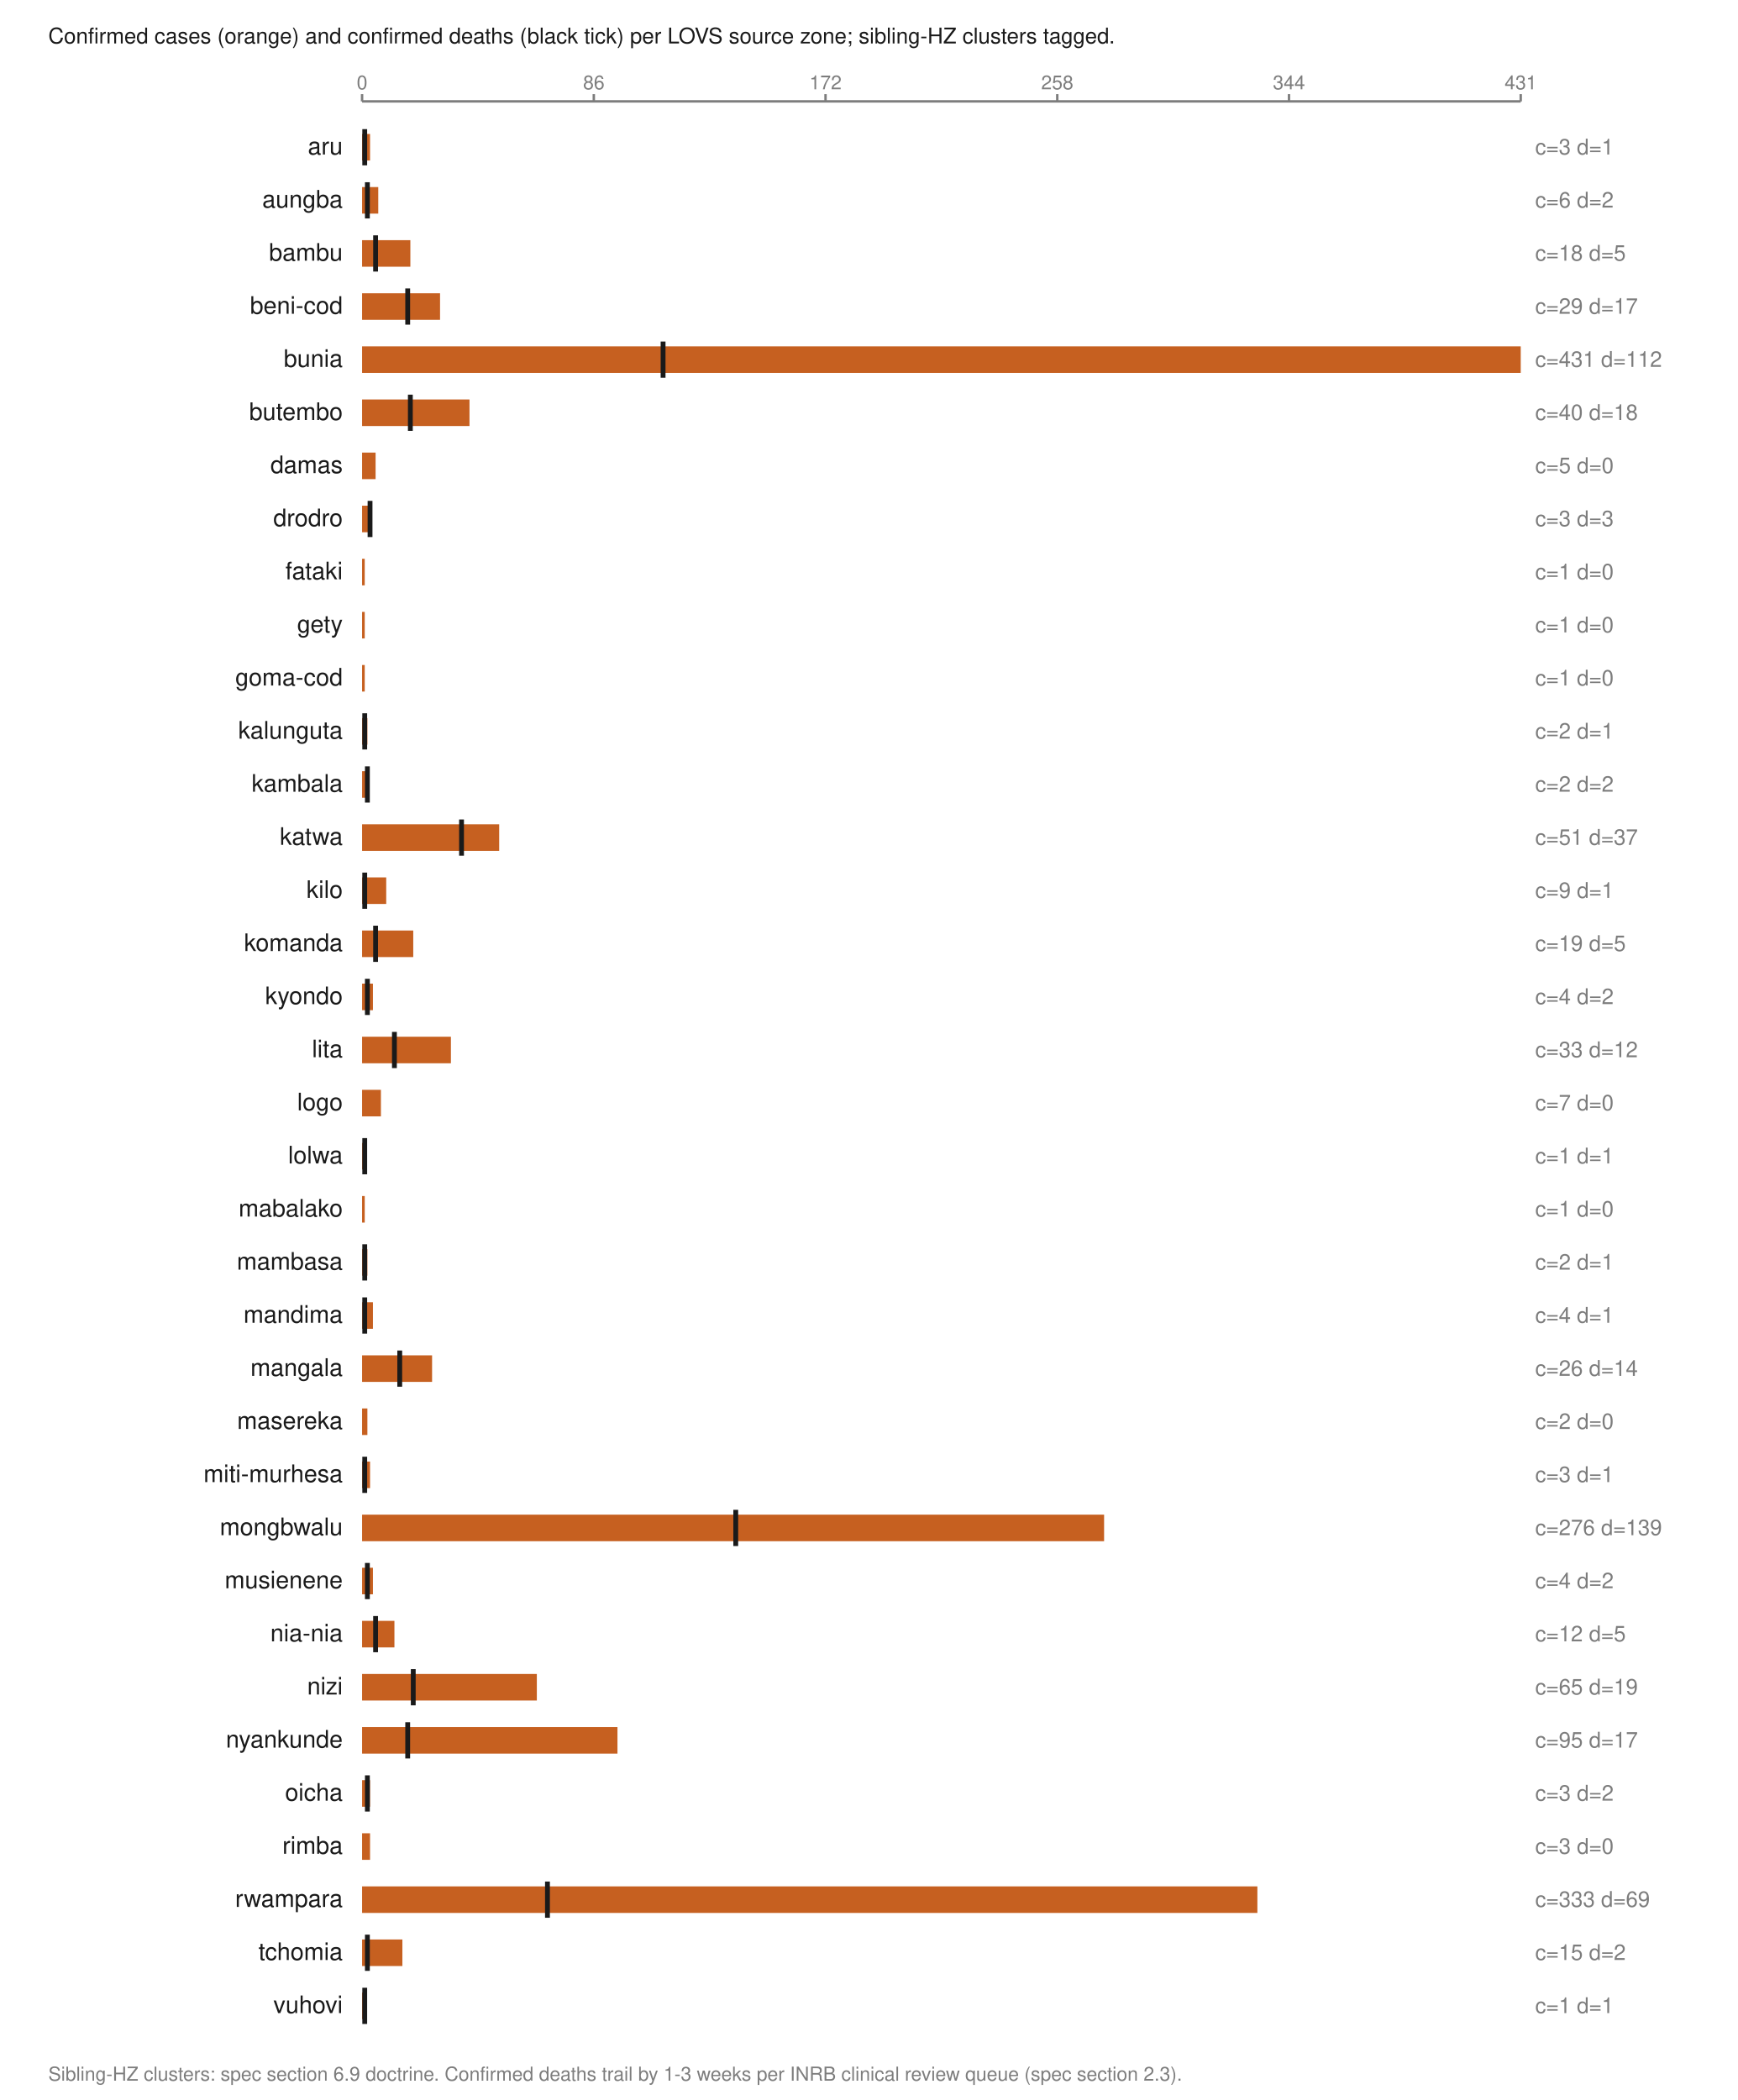
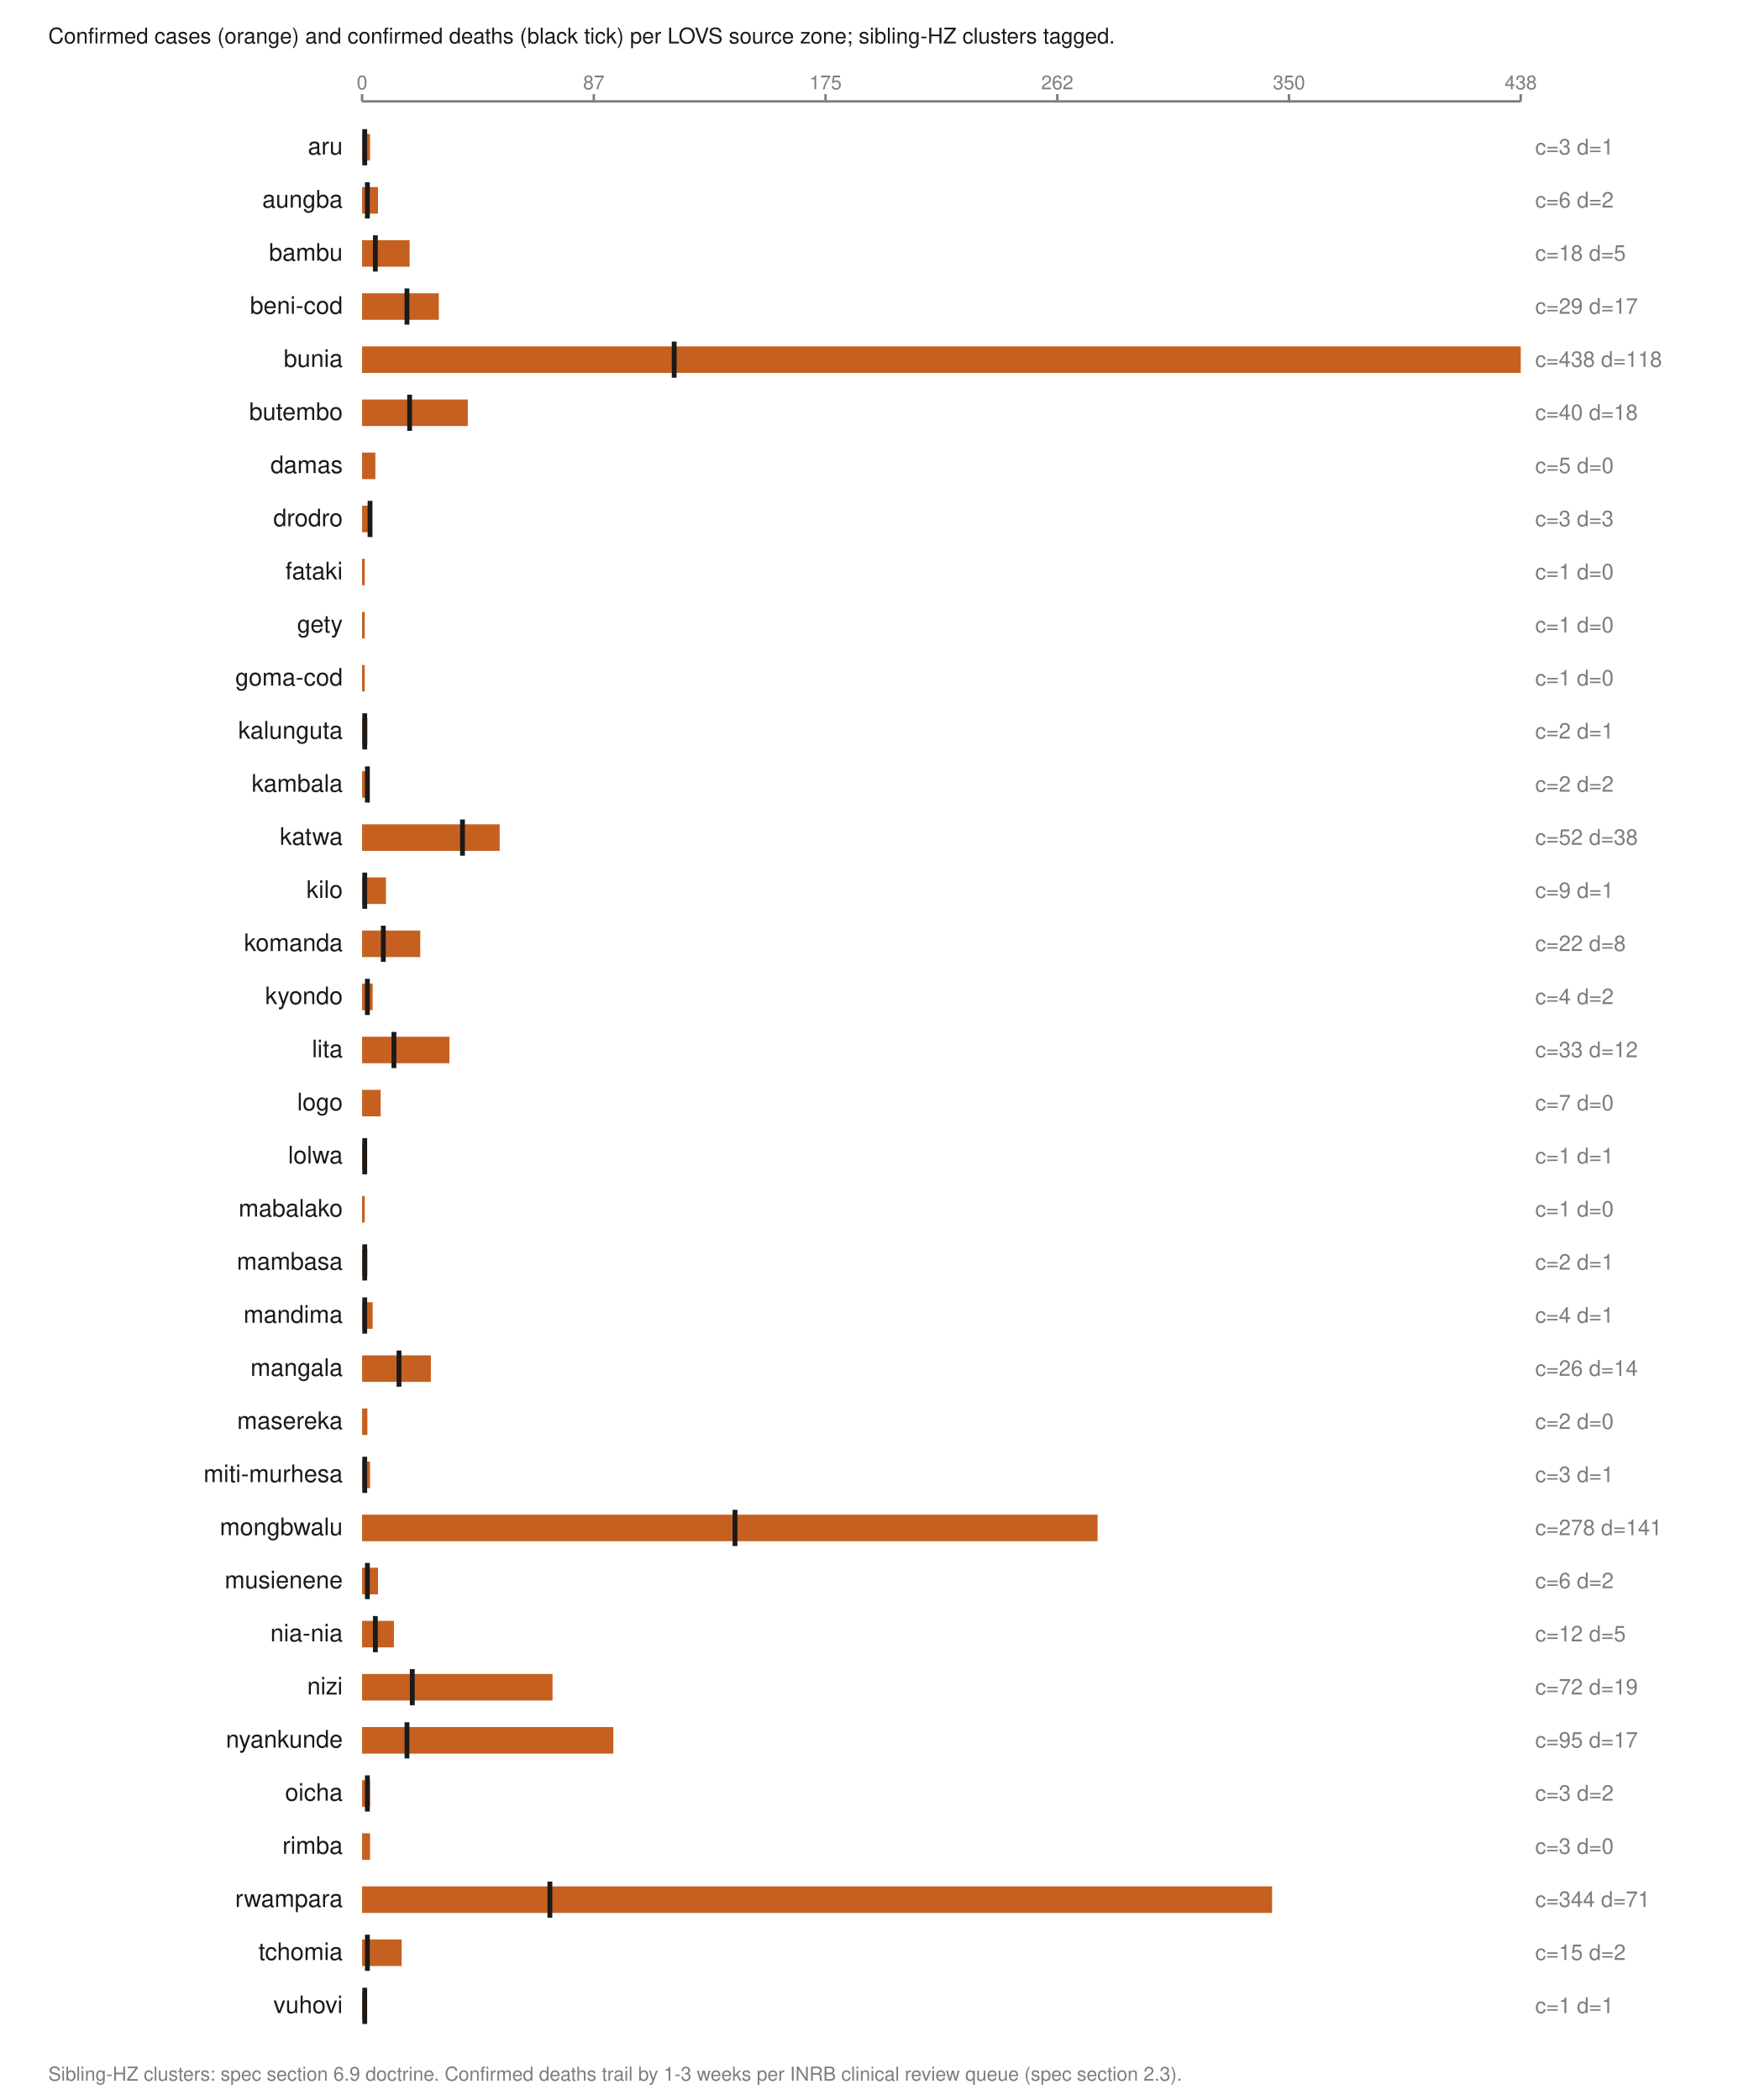
<svg xmlns="http://www.w3.org/2000/svg" viewBox="0 0 720 870" width="720" height="870" role="img" aria-labelledby="t">
  <text x="20.0" y="18.0" font-family="Helvetica,Arial,sans-serif" font-size="9" fill="#1a1a1a" font-weight="normal" text-anchor="start">Confirmed cases (orange) and confirmed deaths (black tick) per LOVS source zone; sibling-HZ clusters tagged.</text>
  <line x1="150.0" y1="42.0" x2="630.0" y2="42.0" stroke="#7d7d7d" stroke-width="1" />
  <line x1="150.0" y1="39.0" x2="150.0" y2="42.0" stroke="#7d7d7d" stroke-width="1" />
  <text x="150.0" y="37.0" font-family="Helvetica,Arial,sans-serif" font-size="8" fill="#7d7d7d" font-weight="normal" text-anchor="middle">0</text>
  <line x1="246.0" y1="39.0" x2="246.0" y2="42.0" stroke="#7d7d7d" stroke-width="1" />
-   <text x="246.0" y="37.0" font-family="Helvetica,Arial,sans-serif" font-size="8" fill="#7d7d7d" font-weight="normal" text-anchor="middle">86</text>
+   <text x="246.0" y="37.0" font-family="Helvetica,Arial,sans-serif" font-size="8" fill="#7d7d7d" font-weight="normal" text-anchor="middle">87</text>
  <line x1="342.0" y1="39.0" x2="342.0" y2="42.0" stroke="#7d7d7d" stroke-width="1" />
-   <text x="342.0" y="37.0" font-family="Helvetica,Arial,sans-serif" font-size="8" fill="#7d7d7d" font-weight="normal" text-anchor="middle">172</text>
+   <text x="342.0" y="37.0" font-family="Helvetica,Arial,sans-serif" font-size="8" fill="#7d7d7d" font-weight="normal" text-anchor="middle">175</text>
  <line x1="438.0" y1="39.0" x2="438.0" y2="42.0" stroke="#7d7d7d" stroke-width="1" />
-   <text x="438.0" y="37.0" font-family="Helvetica,Arial,sans-serif" font-size="8" fill="#7d7d7d" font-weight="normal" text-anchor="middle">258</text>
+   <text x="438.0" y="37.0" font-family="Helvetica,Arial,sans-serif" font-size="8" fill="#7d7d7d" font-weight="normal" text-anchor="middle">262</text>
  <line x1="534.0" y1="39.0" x2="534.0" y2="42.0" stroke="#7d7d7d" stroke-width="1" />
-   <text x="534.0" y="37.0" font-family="Helvetica,Arial,sans-serif" font-size="8" fill="#7d7d7d" font-weight="normal" text-anchor="middle">344</text>
+   <text x="534.0" y="37.0" font-family="Helvetica,Arial,sans-serif" font-size="8" fill="#7d7d7d" font-weight="normal" text-anchor="middle">350</text>
  <line x1="630.0" y1="39.0" x2="630.0" y2="42.0" stroke="#7d7d7d" stroke-width="1" />
-   <text x="630.0" y="37.0" font-family="Helvetica,Arial,sans-serif" font-size="8" fill="#7d7d7d" font-weight="normal" text-anchor="middle">431</text>
+   <text x="630.0" y="37.0" font-family="Helvetica,Arial,sans-serif" font-size="8" fill="#7d7d7d" font-weight="normal" text-anchor="middle">438</text>
  <text x="142.0" y="64.0" font-family="Helvetica,Arial,sans-serif" font-size="10" fill="#1a1a1a" font-weight="normal" text-anchor="end">aru</text>
  <rect x="150.0" y="55.5" width="3.3" height="11.0" fill="#c66020" />
  <line x1="151.1" y1="53.5" x2="151.1" y2="68.5" stroke="#1a1a1a" stroke-width="2" />
  <text x="636.0" y="64.0" font-family="Helvetica,Arial,sans-serif" font-size="9" fill="#7d7d7d" font-weight="normal" text-anchor="start">c=3 d=1</text>
  <text x="142.0" y="86.0" font-family="Helvetica,Arial,sans-serif" font-size="10" fill="#1a1a1a" font-weight="normal" text-anchor="end">aungba</text>
-   <rect x="150.0" y="77.5" width="6.7" height="11.0" fill="#c66020" />
+   <rect x="150.0" y="77.5" width="6.6" height="11.0" fill="#c66020" />
  <line x1="152.2" y1="75.5" x2="152.2" y2="90.5" stroke="#1a1a1a" stroke-width="2" />
  <text x="636.0" y="86.0" font-family="Helvetica,Arial,sans-serif" font-size="9" fill="#7d7d7d" font-weight="normal" text-anchor="start">c=6 d=2</text>
  <text x="142.0" y="108.0" font-family="Helvetica,Arial,sans-serif" font-size="10" fill="#1a1a1a" font-weight="normal" text-anchor="end">bambu</text>
-   <rect x="150.0" y="99.5" width="20.0" height="11.0" fill="#c66020" />
-   <line x1="155.6" y1="97.5" x2="155.6" y2="112.5" stroke="#1a1a1a" stroke-width="2" />
+   <rect x="150.0" y="99.5" width="19.7" height="11.0" fill="#c66020" />
+   <line x1="155.5" y1="97.5" x2="155.5" y2="112.5" stroke="#1a1a1a" stroke-width="2" />
  <text x="636.0" y="108.0" font-family="Helvetica,Arial,sans-serif" font-size="9" fill="#7d7d7d" font-weight="normal" text-anchor="start">c=18 d=5</text>
  <text x="142.0" y="130.0" font-family="Helvetica,Arial,sans-serif" font-size="10" fill="#1a1a1a" font-weight="normal" text-anchor="end">beni-cod</text>
-   <rect x="150.0" y="121.5" width="32.3" height="11.0" fill="#c66020" />
-   <line x1="168.9" y1="119.5" x2="168.9" y2="134.5" stroke="#1a1a1a" stroke-width="2" />
+   <rect x="150.0" y="121.5" width="31.8" height="11.0" fill="#c66020" />
+   <line x1="168.6" y1="119.5" x2="168.6" y2="134.5" stroke="#1a1a1a" stroke-width="2" />
  <text x="636.0" y="130.0" font-family="Helvetica,Arial,sans-serif" font-size="9" fill="#7d7d7d" font-weight="normal" text-anchor="start">c=29 d=17</text>
  <text x="142.0" y="152.0" font-family="Helvetica,Arial,sans-serif" font-size="10" fill="#1a1a1a" font-weight="normal" text-anchor="end">bunia</text>
  <rect x="150.0" y="143.5" width="480.0" height="11.0" fill="#c66020" />
-   <line x1="274.7" y1="141.5" x2="274.7" y2="156.5" stroke="#1a1a1a" stroke-width="2" />
-   <text x="636.0" y="152.0" font-family="Helvetica,Arial,sans-serif" font-size="9" fill="#7d7d7d" font-weight="normal" text-anchor="start">c=431 d=112</text>
+   <line x1="279.3" y1="141.5" x2="279.3" y2="156.5" stroke="#1a1a1a" stroke-width="2" />
+   <text x="636.0" y="152.0" font-family="Helvetica,Arial,sans-serif" font-size="9" fill="#7d7d7d" font-weight="normal" text-anchor="start">c=438 d=118</text>
  <text x="142.0" y="174.0" font-family="Helvetica,Arial,sans-serif" font-size="10" fill="#1a1a1a" font-weight="normal" text-anchor="end">butembo</text>
-   <rect x="150.0" y="165.5" width="44.5" height="11.0" fill="#c66020" />
-   <line x1="170.0" y1="163.5" x2="170.0" y2="178.5" stroke="#1a1a1a" stroke-width="2" />
+   <rect x="150.0" y="165.5" width="43.8" height="11.0" fill="#c66020" />
+   <line x1="169.7" y1="163.5" x2="169.7" y2="178.5" stroke="#1a1a1a" stroke-width="2" />
  <text x="636.0" y="174.0" font-family="Helvetica,Arial,sans-serif" font-size="9" fill="#7d7d7d" font-weight="normal" text-anchor="start">c=40 d=18</text>
  <text x="142.0" y="196.0" font-family="Helvetica,Arial,sans-serif" font-size="10" fill="#1a1a1a" font-weight="normal" text-anchor="end">damas</text>
-   <rect x="150.0" y="187.5" width="5.6" height="11.0" fill="#c66020" />
+   <rect x="150.0" y="187.5" width="5.5" height="11.0" fill="#c66020" />
  <text x="636.0" y="196.0" font-family="Helvetica,Arial,sans-serif" font-size="9" fill="#7d7d7d" font-weight="normal" text-anchor="start">c=5 d=0</text>
  <text x="142.0" y="218.0" font-family="Helvetica,Arial,sans-serif" font-size="10" fill="#1a1a1a" font-weight="normal" text-anchor="end">drodro</text>
  <rect x="150.0" y="209.5" width="3.3" height="11.0" fill="#c66020" />
  <line x1="153.3" y1="207.5" x2="153.3" y2="222.5" stroke="#1a1a1a" stroke-width="2" />
  <text x="636.0" y="218.0" font-family="Helvetica,Arial,sans-serif" font-size="9" fill="#7d7d7d" font-weight="normal" text-anchor="start">c=3 d=3</text>
  <text x="142.0" y="240.0" font-family="Helvetica,Arial,sans-serif" font-size="10" fill="#1a1a1a" font-weight="normal" text-anchor="end">fataki</text>
  <rect x="150.0" y="231.5" width="1.1" height="11.0" fill="#c66020" />
  <text x="636.0" y="240.0" font-family="Helvetica,Arial,sans-serif" font-size="9" fill="#7d7d7d" font-weight="normal" text-anchor="start">c=1 d=0</text>
  <text x="142.0" y="262.0" font-family="Helvetica,Arial,sans-serif" font-size="10" fill="#1a1a1a" font-weight="normal" text-anchor="end">gety</text>
  <rect x="150.0" y="253.5" width="1.1" height="11.0" fill="#c66020" />
  <text x="636.0" y="262.0" font-family="Helvetica,Arial,sans-serif" font-size="9" fill="#7d7d7d" font-weight="normal" text-anchor="start">c=1 d=0</text>
  <text x="142.0" y="284.0" font-family="Helvetica,Arial,sans-serif" font-size="10" fill="#1a1a1a" font-weight="normal" text-anchor="end">goma-cod</text>
  <rect x="150.0" y="275.5" width="1.1" height="11.0" fill="#c66020" />
  <text x="636.0" y="284.0" font-family="Helvetica,Arial,sans-serif" font-size="9" fill="#7d7d7d" font-weight="normal" text-anchor="start">c=1 d=0</text>
  <text x="142.0" y="306.0" font-family="Helvetica,Arial,sans-serif" font-size="10" fill="#1a1a1a" font-weight="normal" text-anchor="end">kalunguta</text>
  <rect x="150.0" y="297.5" width="2.2" height="11.0" fill="#c66020" />
  <line x1="151.1" y1="295.5" x2="151.1" y2="310.5" stroke="#1a1a1a" stroke-width="2" />
  <text x="636.0" y="306.0" font-family="Helvetica,Arial,sans-serif" font-size="9" fill="#7d7d7d" font-weight="normal" text-anchor="start">c=2 d=1</text>
  <text x="142.0" y="328.0" font-family="Helvetica,Arial,sans-serif" font-size="10" fill="#1a1a1a" font-weight="normal" text-anchor="end">kambala</text>
  <rect x="150.0" y="319.5" width="2.2" height="11.0" fill="#c66020" />
  <line x1="152.2" y1="317.5" x2="152.2" y2="332.5" stroke="#1a1a1a" stroke-width="2" />
  <text x="636.0" y="328.0" font-family="Helvetica,Arial,sans-serif" font-size="9" fill="#7d7d7d" font-weight="normal" text-anchor="start">c=2 d=2</text>
  <text x="142.0" y="350.0" font-family="Helvetica,Arial,sans-serif" font-size="10" fill="#1a1a1a" font-weight="normal" text-anchor="end">katwa</text>
-   <rect x="150.0" y="341.5" width="56.8" height="11.0" fill="#c66020" />
-   <line x1="191.2" y1="339.5" x2="191.2" y2="354.5" stroke="#1a1a1a" stroke-width="2" />
-   <text x="636.0" y="350.0" font-family="Helvetica,Arial,sans-serif" font-size="9" fill="#7d7d7d" font-weight="normal" text-anchor="start">c=51 d=37</text>
+   <rect x="150.0" y="341.5" width="57.0" height="11.0" fill="#c66020" />
+   <line x1="191.6" y1="339.5" x2="191.6" y2="354.5" stroke="#1a1a1a" stroke-width="2" />
+   <text x="636.0" y="350.0" font-family="Helvetica,Arial,sans-serif" font-size="9" fill="#7d7d7d" font-weight="normal" text-anchor="start">c=52 d=38</text>
  <text x="142.0" y="372.0" font-family="Helvetica,Arial,sans-serif" font-size="10" fill="#1a1a1a" font-weight="normal" text-anchor="end">kilo</text>
-   <rect x="150.0" y="363.5" width="10.0" height="11.0" fill="#c66020" />
+   <rect x="150.0" y="363.5" width="9.9" height="11.0" fill="#c66020" />
  <line x1="151.1" y1="361.5" x2="151.1" y2="376.5" stroke="#1a1a1a" stroke-width="2" />
  <text x="636.0" y="372.0" font-family="Helvetica,Arial,sans-serif" font-size="9" fill="#7d7d7d" font-weight="normal" text-anchor="start">c=9 d=1</text>
  <text x="142.0" y="394.0" font-family="Helvetica,Arial,sans-serif" font-size="10" fill="#1a1a1a" font-weight="normal" text-anchor="end">komanda</text>
-   <rect x="150.0" y="385.5" width="21.2" height="11.0" fill="#c66020" />
-   <line x1="155.6" y1="383.5" x2="155.6" y2="398.5" stroke="#1a1a1a" stroke-width="2" />
-   <text x="636.0" y="394.0" font-family="Helvetica,Arial,sans-serif" font-size="9" fill="#7d7d7d" font-weight="normal" text-anchor="start">c=19 d=5</text>
+   <rect x="150.0" y="385.5" width="24.1" height="11.0" fill="#c66020" />
+   <line x1="158.8" y1="383.5" x2="158.8" y2="398.5" stroke="#1a1a1a" stroke-width="2" />
+   <text x="636.0" y="394.0" font-family="Helvetica,Arial,sans-serif" font-size="9" fill="#7d7d7d" font-weight="normal" text-anchor="start">c=22 d=8</text>
  <text x="142.0" y="416.0" font-family="Helvetica,Arial,sans-serif" font-size="10" fill="#1a1a1a" font-weight="normal" text-anchor="end">kyondo</text>
-   <rect x="150.0" y="407.5" width="4.5" height="11.0" fill="#c66020" />
+   <rect x="150.0" y="407.5" width="4.4" height="11.0" fill="#c66020" />
  <line x1="152.2" y1="405.5" x2="152.2" y2="420.5" stroke="#1a1a1a" stroke-width="2" />
  <text x="636.0" y="416.0" font-family="Helvetica,Arial,sans-serif" font-size="9" fill="#7d7d7d" font-weight="normal" text-anchor="start">c=4 d=2</text>
  <text x="142.0" y="438.0" font-family="Helvetica,Arial,sans-serif" font-size="10" fill="#1a1a1a" font-weight="normal" text-anchor="end">lita</text>
-   <rect x="150.0" y="429.5" width="36.8" height="11.0" fill="#c66020" />
-   <line x1="163.4" y1="427.5" x2="163.4" y2="442.5" stroke="#1a1a1a" stroke-width="2" />
+   <rect x="150.0" y="429.5" width="36.2" height="11.0" fill="#c66020" />
+   <line x1="163.2" y1="427.5" x2="163.2" y2="442.5" stroke="#1a1a1a" stroke-width="2" />
  <text x="636.0" y="438.0" font-family="Helvetica,Arial,sans-serif" font-size="9" fill="#7d7d7d" font-weight="normal" text-anchor="start">c=33 d=12</text>
  <text x="142.0" y="460.0" font-family="Helvetica,Arial,sans-serif" font-size="10" fill="#1a1a1a" font-weight="normal" text-anchor="end">logo</text>
-   <rect x="150.0" y="451.5" width="7.8" height="11.0" fill="#c66020" />
+   <rect x="150.0" y="451.5" width="7.7" height="11.0" fill="#c66020" />
  <text x="636.0" y="460.0" font-family="Helvetica,Arial,sans-serif" font-size="9" fill="#7d7d7d" font-weight="normal" text-anchor="start">c=7 d=0</text>
  <text x="142.0" y="482.0" font-family="Helvetica,Arial,sans-serif" font-size="10" fill="#1a1a1a" font-weight="normal" text-anchor="end">lolwa</text>
  <rect x="150.0" y="473.5" width="1.1" height="11.0" fill="#c66020" />
  <line x1="151.1" y1="471.5" x2="151.1" y2="486.5" stroke="#1a1a1a" stroke-width="2" />
  <text x="636.0" y="482.0" font-family="Helvetica,Arial,sans-serif" font-size="9" fill="#7d7d7d" font-weight="normal" text-anchor="start">c=1 d=1</text>
  <text x="142.0" y="504.0" font-family="Helvetica,Arial,sans-serif" font-size="10" fill="#1a1a1a" font-weight="normal" text-anchor="end">mabalako</text>
  <rect x="150.0" y="495.5" width="1.1" height="11.0" fill="#c66020" />
  <text x="636.0" y="504.0" font-family="Helvetica,Arial,sans-serif" font-size="9" fill="#7d7d7d" font-weight="normal" text-anchor="start">c=1 d=0</text>
  <text x="142.0" y="526.0" font-family="Helvetica,Arial,sans-serif" font-size="10" fill="#1a1a1a" font-weight="normal" text-anchor="end">mambasa</text>
  <rect x="150.0" y="517.5" width="2.2" height="11.0" fill="#c66020" />
  <line x1="151.1" y1="515.5" x2="151.1" y2="530.5" stroke="#1a1a1a" stroke-width="2" />
  <text x="636.0" y="526.0" font-family="Helvetica,Arial,sans-serif" font-size="9" fill="#7d7d7d" font-weight="normal" text-anchor="start">c=2 d=1</text>
  <text x="142.0" y="548.0" font-family="Helvetica,Arial,sans-serif" font-size="10" fill="#1a1a1a" font-weight="normal" text-anchor="end">mandima</text>
-   <rect x="150.0" y="539.5" width="4.5" height="11.0" fill="#c66020" />
+   <rect x="150.0" y="539.5" width="4.4" height="11.0" fill="#c66020" />
  <line x1="151.1" y1="537.5" x2="151.1" y2="552.5" stroke="#1a1a1a" stroke-width="2" />
  <text x="636.0" y="548.0" font-family="Helvetica,Arial,sans-serif" font-size="9" fill="#7d7d7d" font-weight="normal" text-anchor="start">c=4 d=1</text>
  <text x="142.0" y="570.0" font-family="Helvetica,Arial,sans-serif" font-size="10" fill="#1a1a1a" font-weight="normal" text-anchor="end">mangala</text>
-   <rect x="150.0" y="561.5" width="29.0" height="11.0" fill="#c66020" />
-   <line x1="165.6" y1="559.5" x2="165.6" y2="574.5" stroke="#1a1a1a" stroke-width="2" />
+   <rect x="150.0" y="561.5" width="28.5" height="11.0" fill="#c66020" />
+   <line x1="165.3" y1="559.5" x2="165.3" y2="574.5" stroke="#1a1a1a" stroke-width="2" />
  <text x="636.0" y="570.0" font-family="Helvetica,Arial,sans-serif" font-size="9" fill="#7d7d7d" font-weight="normal" text-anchor="start">c=26 d=14</text>
  <text x="142.0" y="592.0" font-family="Helvetica,Arial,sans-serif" font-size="10" fill="#1a1a1a" font-weight="normal" text-anchor="end">masereka</text>
  <rect x="150.0" y="583.5" width="2.2" height="11.0" fill="#c66020" />
  <text x="636.0" y="592.0" font-family="Helvetica,Arial,sans-serif" font-size="9" fill="#7d7d7d" font-weight="normal" text-anchor="start">c=2 d=0</text>
  <text x="142.0" y="614.0" font-family="Helvetica,Arial,sans-serif" font-size="10" fill="#1a1a1a" font-weight="normal" text-anchor="end">miti-murhesa</text>
  <rect x="150.0" y="605.5" width="3.3" height="11.0" fill="#c66020" />
  <line x1="151.1" y1="603.5" x2="151.1" y2="618.5" stroke="#1a1a1a" stroke-width="2" />
  <text x="636.0" y="614.0" font-family="Helvetica,Arial,sans-serif" font-size="9" fill="#7d7d7d" font-weight="normal" text-anchor="start">c=3 d=1</text>
  <text x="142.0" y="636.0" font-family="Helvetica,Arial,sans-serif" font-size="10" fill="#1a1a1a" font-weight="normal" text-anchor="end">mongbwalu</text>
-   <rect x="150.0" y="627.5" width="307.4" height="11.0" fill="#c66020" />
-   <line x1="304.8" y1="625.5" x2="304.8" y2="640.5" stroke="#1a1a1a" stroke-width="2" />
-   <text x="636.0" y="636.0" font-family="Helvetica,Arial,sans-serif" font-size="9" fill="#7d7d7d" font-weight="normal" text-anchor="start">c=276 d=139</text>
+   <rect x="150.0" y="627.5" width="304.7" height="11.0" fill="#c66020" />
+   <line x1="304.5" y1="625.5" x2="304.5" y2="640.5" stroke="#1a1a1a" stroke-width="2" />
+   <text x="636.0" y="636.0" font-family="Helvetica,Arial,sans-serif" font-size="9" fill="#7d7d7d" font-weight="normal" text-anchor="start">c=278 d=141</text>
  <text x="142.0" y="658.0" font-family="Helvetica,Arial,sans-serif" font-size="10" fill="#1a1a1a" font-weight="normal" text-anchor="end">musienene</text>
-   <rect x="150.0" y="649.5" width="4.5" height="11.0" fill="#c66020" />
+   <rect x="150.0" y="649.5" width="6.6" height="11.0" fill="#c66020" />
  <line x1="152.2" y1="647.5" x2="152.2" y2="662.5" stroke="#1a1a1a" stroke-width="2" />
-   <text x="636.0" y="658.0" font-family="Helvetica,Arial,sans-serif" font-size="9" fill="#7d7d7d" font-weight="normal" text-anchor="start">c=4 d=2</text>
+   <text x="636.0" y="658.0" font-family="Helvetica,Arial,sans-serif" font-size="9" fill="#7d7d7d" font-weight="normal" text-anchor="start">c=6 d=2</text>
  <text x="142.0" y="680.0" font-family="Helvetica,Arial,sans-serif" font-size="10" fill="#1a1a1a" font-weight="normal" text-anchor="end">nia-nia</text>
-   <rect x="150.0" y="671.5" width="13.4" height="11.0" fill="#c66020" />
-   <line x1="155.6" y1="669.5" x2="155.6" y2="684.5" stroke="#1a1a1a" stroke-width="2" />
+   <rect x="150.0" y="671.5" width="13.2" height="11.0" fill="#c66020" />
+   <line x1="155.5" y1="669.5" x2="155.5" y2="684.5" stroke="#1a1a1a" stroke-width="2" />
  <text x="636.0" y="680.0" font-family="Helvetica,Arial,sans-serif" font-size="9" fill="#7d7d7d" font-weight="normal" text-anchor="start">c=12 d=5</text>
  <text x="142.0" y="702.0" font-family="Helvetica,Arial,sans-serif" font-size="10" fill="#1a1a1a" font-weight="normal" text-anchor="end">nizi</text>
-   <rect x="150.0" y="693.5" width="72.4" height="11.0" fill="#c66020" />
-   <line x1="171.2" y1="691.5" x2="171.2" y2="706.5" stroke="#1a1a1a" stroke-width="2" />
-   <text x="636.0" y="702.0" font-family="Helvetica,Arial,sans-serif" font-size="9" fill="#7d7d7d" font-weight="normal" text-anchor="start">c=65 d=19</text>
+   <rect x="150.0" y="693.5" width="78.9" height="11.0" fill="#c66020" />
+   <line x1="170.8" y1="691.5" x2="170.8" y2="706.5" stroke="#1a1a1a" stroke-width="2" />
+   <text x="636.0" y="702.0" font-family="Helvetica,Arial,sans-serif" font-size="9" fill="#7d7d7d" font-weight="normal" text-anchor="start">c=72 d=19</text>
  <text x="142.0" y="724.0" font-family="Helvetica,Arial,sans-serif" font-size="10" fill="#1a1a1a" font-weight="normal" text-anchor="end">nyankunde</text>
-   <rect x="150.0" y="715.5" width="105.8" height="11.0" fill="#c66020" />
-   <line x1="168.9" y1="713.5" x2="168.9" y2="728.5" stroke="#1a1a1a" stroke-width="2" />
+   <rect x="150.0" y="715.5" width="104.1" height="11.0" fill="#c66020" />
+   <line x1="168.6" y1="713.5" x2="168.6" y2="728.5" stroke="#1a1a1a" stroke-width="2" />
  <text x="636.0" y="724.0" font-family="Helvetica,Arial,sans-serif" font-size="9" fill="#7d7d7d" font-weight="normal" text-anchor="start">c=95 d=17</text>
  <text x="142.0" y="746.0" font-family="Helvetica,Arial,sans-serif" font-size="10" fill="#1a1a1a" font-weight="normal" text-anchor="end">oicha</text>
  <rect x="150.0" y="737.5" width="3.3" height="11.0" fill="#c66020" />
  <line x1="152.2" y1="735.5" x2="152.2" y2="750.5" stroke="#1a1a1a" stroke-width="2" />
  <text x="636.0" y="746.0" font-family="Helvetica,Arial,sans-serif" font-size="9" fill="#7d7d7d" font-weight="normal" text-anchor="start">c=3 d=2</text>
  <text x="142.0" y="768.0" font-family="Helvetica,Arial,sans-serif" font-size="10" fill="#1a1a1a" font-weight="normal" text-anchor="end">rimba</text>
  <rect x="150.0" y="759.5" width="3.3" height="11.0" fill="#c66020" />
  <text x="636.0" y="768.0" font-family="Helvetica,Arial,sans-serif" font-size="9" fill="#7d7d7d" font-weight="normal" text-anchor="start">c=3 d=0</text>
  <text x="142.0" y="790.0" font-family="Helvetica,Arial,sans-serif" font-size="10" fill="#1a1a1a" font-weight="normal" text-anchor="end">rwampara</text>
-   <rect x="150.0" y="781.5" width="370.9" height="11.0" fill="#c66020" />
-   <line x1="226.8" y1="779.5" x2="226.8" y2="794.5" stroke="#1a1a1a" stroke-width="2" />
-   <text x="636.0" y="790.0" font-family="Helvetica,Arial,sans-serif" font-size="9" fill="#7d7d7d" font-weight="normal" text-anchor="start">c=333 d=69</text>
+   <rect x="150.0" y="781.5" width="377.0" height="11.0" fill="#c66020" />
+   <line x1="227.8" y1="779.5" x2="227.8" y2="794.5" stroke="#1a1a1a" stroke-width="2" />
+   <text x="636.0" y="790.0" font-family="Helvetica,Arial,sans-serif" font-size="9" fill="#7d7d7d" font-weight="normal" text-anchor="start">c=344 d=71</text>
  <text x="142.0" y="812.0" font-family="Helvetica,Arial,sans-serif" font-size="10" fill="#1a1a1a" font-weight="normal" text-anchor="end">tchomia</text>
-   <rect x="150.0" y="803.5" width="16.7" height="11.0" fill="#c66020" />
+   <rect x="150.0" y="803.5" width="16.4" height="11.0" fill="#c66020" />
  <line x1="152.2" y1="801.5" x2="152.2" y2="816.5" stroke="#1a1a1a" stroke-width="2" />
  <text x="636.0" y="812.0" font-family="Helvetica,Arial,sans-serif" font-size="9" fill="#7d7d7d" font-weight="normal" text-anchor="start">c=15 d=2</text>
  <text x="142.0" y="834.0" font-family="Helvetica,Arial,sans-serif" font-size="10" fill="#1a1a1a" font-weight="normal" text-anchor="end">vuhovi</text>
  <rect x="150.0" y="825.5" width="1.1" height="11.0" fill="#c66020" />
  <line x1="151.1" y1="823.5" x2="151.1" y2="838.5" stroke="#1a1a1a" stroke-width="2" />
  <text x="636.0" y="834.0" font-family="Helvetica,Arial,sans-serif" font-size="9" fill="#7d7d7d" font-weight="normal" text-anchor="start">c=1 d=1</text>
  <text x="20.0" y="862.0" font-family="Helvetica,Arial,sans-serif" font-size="8" fill="#7d7d7d" font-weight="normal" text-anchor="start">Sibling-HZ clusters: spec section 6.9 doctrine. Confirmed deaths trail by 1-3 weeks per INRB clinical review queue (spec section 2.3).</text>
</svg>
